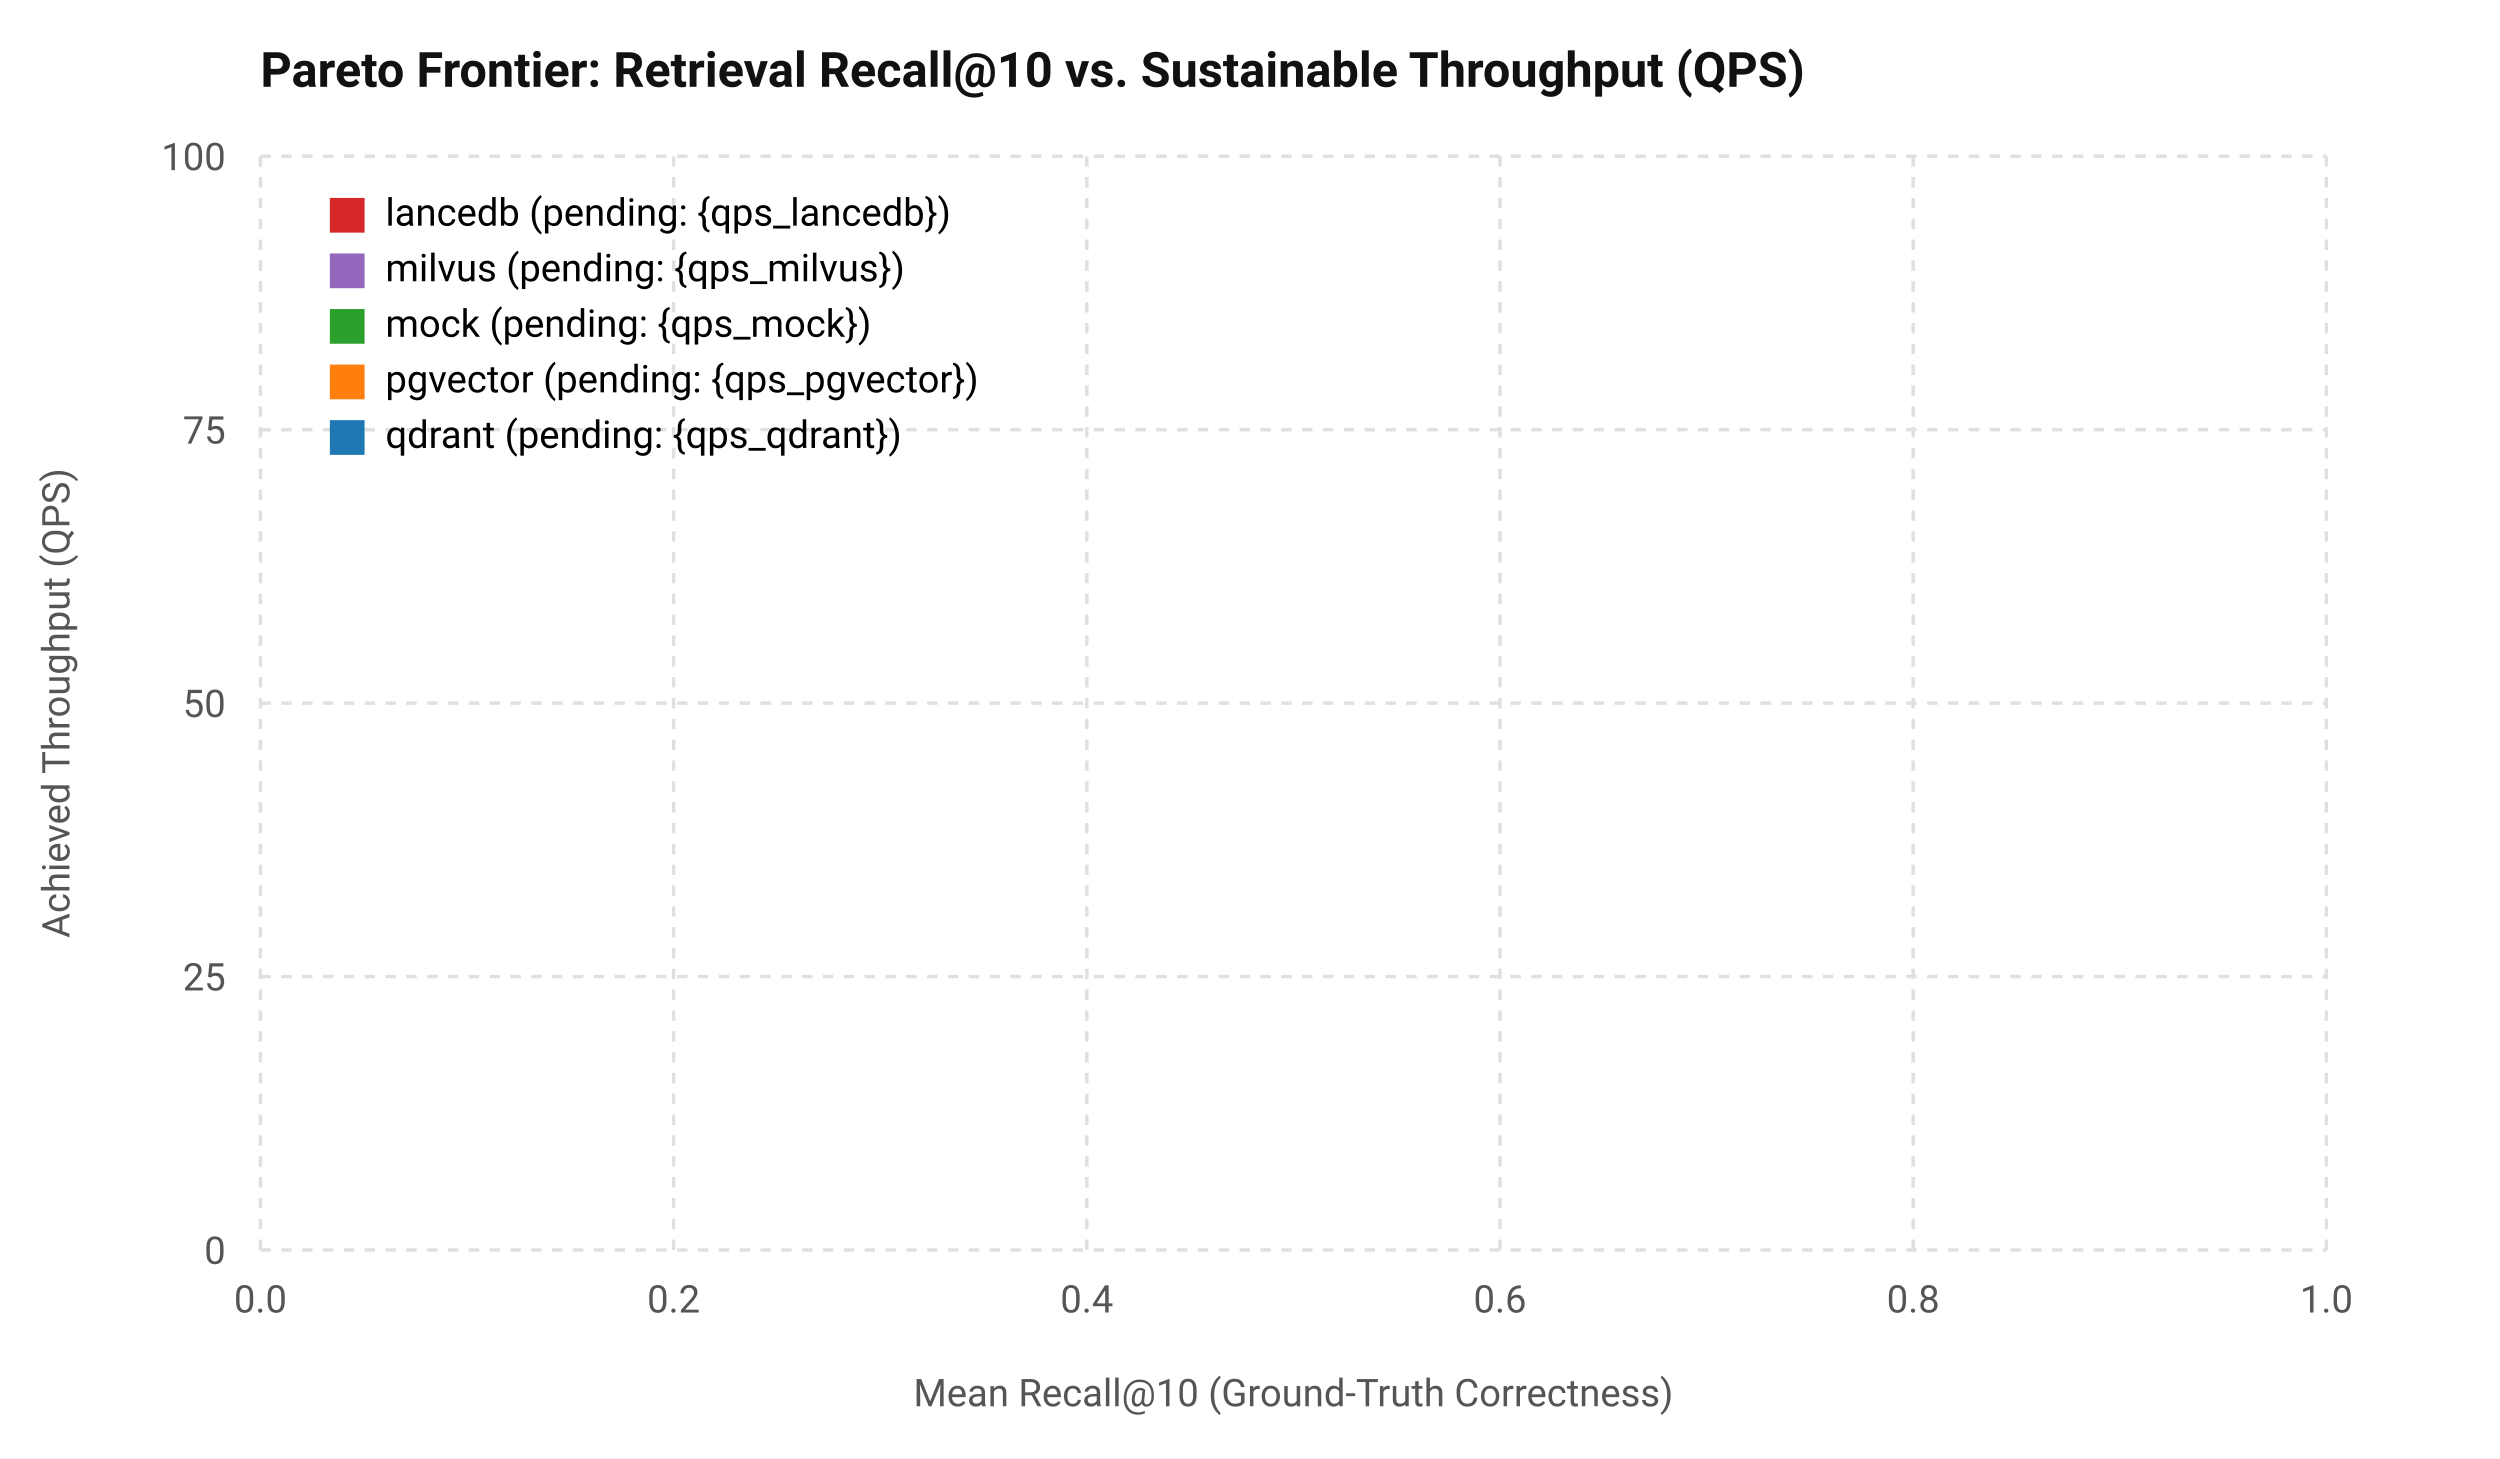
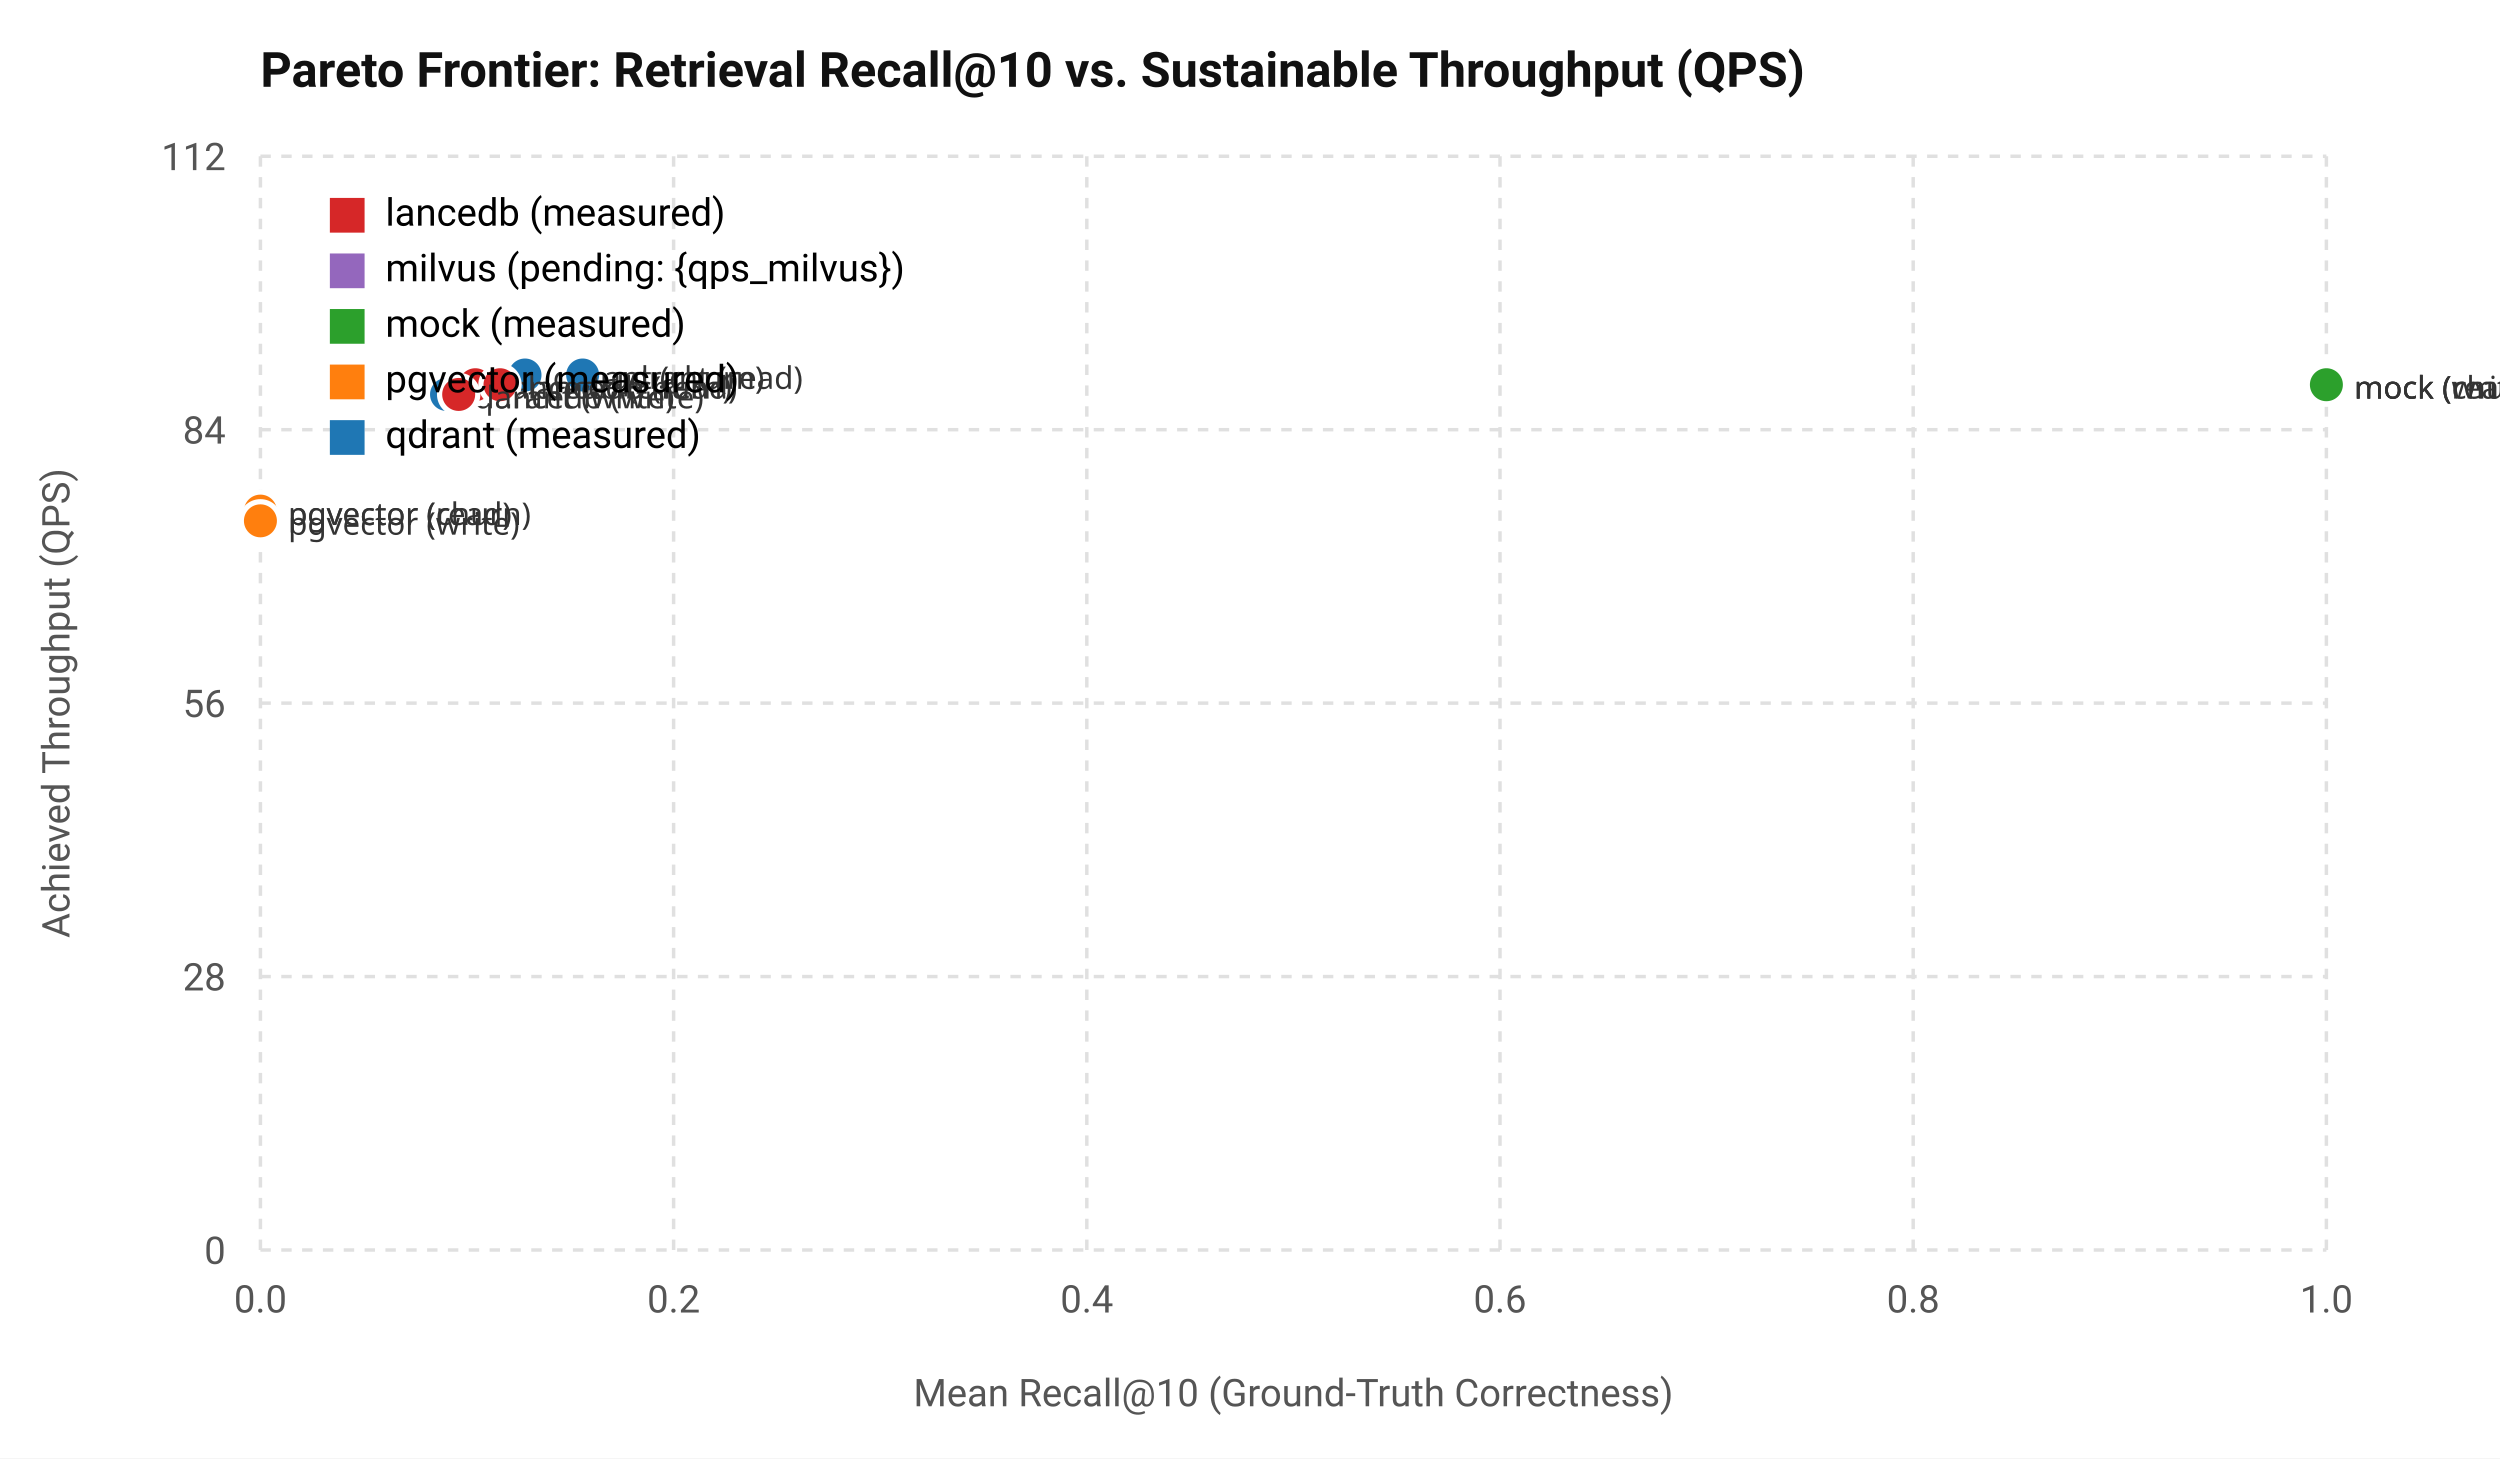
<svg xmlns="http://www.w3.org/2000/svg" viewBox="0 0 720 420" width="720" height="420">
  <style>
  .title { font-family: -apple-system, BlinkMacSystemFont, "Segoe UI", Roboto, sans-serif; font-size: 14px; font-weight: bold; fill: #111; }
  .axis { font-family: -apple-system, BlinkMacSystemFont, "Segoe UI", Roboto, sans-serif; font-size: 11px; fill: #555; }
  .grid { stroke: #e0e0e0; stroke-dasharray: 3,3; }
  .legend { font-family: -apple-system, BlinkMacSystemFont, "Segoe UI", Roboto, sans-serif; font-size: 11px; }
  .point { stroke-width: 1.5; stroke: #fff; }
</style>
  <rect width="720" height="420" fill="#ffffff" />
  <text x="75" y="25" class="title">Pareto Frontier: Retrieval Recall@10 vs. Sustainable Throughput (QPS)</text>
  <line x1="75.0" y1="45" x2="75.0" y2="360" class="grid" />
  <text x="75.0" y="378" text-anchor="middle" class="axis">0.0</text>
  <line x1="194.0" y1="45" x2="194.0" y2="360" class="grid" />
  <text x="194.0" y="378" text-anchor="middle" class="axis">0.2</text>
  <line x1="313.0" y1="45" x2="313.0" y2="360" class="grid" />
  <text x="313.0" y="378" text-anchor="middle" class="axis">0.4</text>
  <line x1="432.0" y1="45" x2="432.0" y2="360" class="grid" />
  <text x="432.0" y="378" text-anchor="middle" class="axis">0.6</text>
  <line x1="551.0" y1="45" x2="551.0" y2="360" class="grid" />
  <text x="551.0" y="378" text-anchor="middle" class="axis">0.8</text>
  <line x1="670.0" y1="45" x2="670.0" y2="360" class="grid" />
  <text x="670.0" y="378" text-anchor="middle" class="axis">1.0</text>
  <line x1="75" y1="360.0" x2="670" y2="360.0" class="grid" />
  <text x="65" y="364.0" text-anchor="end" class="axis">0</text>
  <line x1="75" y1="281.25" x2="670" y2="281.25" class="grid" />
-   <text x="65" y="285.25" text-anchor="end" class="axis">25</text>
+   <text x="65" y="285.25" text-anchor="end" class="axis">28</text>
  <line x1="75" y1="202.5" x2="670" y2="202.5" class="grid" />
-   <text x="65" y="206.5" text-anchor="end" class="axis">50</text>
+   <text x="65" y="206.5" text-anchor="end" class="axis">56</text>
  <line x1="75" y1="123.75" x2="670" y2="123.75" class="grid" />
-   <text x="65" y="127.75" text-anchor="end" class="axis">75</text>
+   <text x="65" y="127.75" text-anchor="end" class="axis">84</text>
  <line x1="75" y1="45.0" x2="670" y2="45.0" class="grid" />
-   <text x="65" y="49.0" text-anchor="end" class="axis">100</text>
+   <text x="65" y="49.0" text-anchor="end" class="axis">112</text>
+   <circle cx="670.0" cy="110.8" r="5.5" fill="#2ca02c" class="point" />
+   <text x="678.0" y="114.8" font-family="sans-serif" font-size="9" fill="#333">mock (churn)</text>
+   <circle cx="670.0" cy="110.8" r="5.5" fill="#2ca02c" class="point" />
+   <text x="678.0" y="114.8" font-family="sans-serif" font-size="9" fill="#333">mock (read)</text>
+   <circle cx="670.0" cy="110.8" r="5.5" fill="#2ca02c" class="point" />
+   <text x="678.0" y="114.8" font-family="sans-serif" font-size="9" fill="#333">mock (write)</text>
+   <circle cx="151.2" cy="108.0" r="5.5" fill="#1f77b4" class="point" />
+   <text x="159.2" y="112.0" font-family="sans-serif" font-size="9" fill="#333">qdrant (churn)</text>
+   <circle cx="167.8" cy="108.0" r="5.5" fill="#1f77b4" class="point" />
+   <text x="175.8" y="112.0" font-family="sans-serif" font-size="9" fill="#333">qdrant (read)</text>
+   <circle cx="128.6" cy="113.6" r="5.5" fill="#1f77b4" class="point" />
+   <text x="136.6" y="117.6" font-family="sans-serif" font-size="9" fill="#333">qdrant (write)</text>
+   <circle cx="75.0" cy="147.2" r="5.5" fill="#ff7f0e" class="point" />
+   <text x="83.0" y="151.2" font-family="sans-serif" font-size="9" fill="#333">pgvector (churn)</text>
+   <circle cx="75.0" cy="147.2" r="5.5" fill="#ff7f0e" class="point" />
+   <text x="83.0" y="151.2" font-family="sans-serif" font-size="9" fill="#333">pgvector (read)</text>
+   <circle cx="75.0" cy="150.0" r="5.5" fill="#ff7f0e" class="point" />
+   <text x="83.0" y="154.0" font-family="sans-serif" font-size="9" fill="#333">pgvector (write)</text>
+   <circle cx="136.9" cy="110.8" r="5.5" fill="#d62728" class="point" />
+   <text x="144.9" y="114.8" font-family="sans-serif" font-size="9" fill="#333">lancedb (churn)</text>
+   <circle cx="144.0" cy="110.8" r="5.5" fill="#d62728" class="point" />
+   <text x="152.0" y="114.8" font-family="sans-serif" font-size="9" fill="#333">lancedb (read)</text>
+   <circle cx="132.1" cy="113.6" r="5.5" fill="#d62728" class="point" />
+   <text x="140.1" y="117.6" font-family="sans-serif" font-size="9" fill="#333">lancedb (write)</text>
  <text x="372.5" y="405" text-anchor="middle" class="axis">Mean Recall@10 (Ground-Truth Correctness)</text>
  <text transform="rotate(-90)" x="-202.5" y="20" text-anchor="middle" class="axis">Achieved Throughput (QPS)</text>
  <rect x="95" y="57" width="10" height="10" fill="#d62728" />
-   <text x="111" y="65" class="legend">lancedb (pending: {qps_lancedb})</text>
+   <text x="111" y="65" class="legend">lancedb (measured)</text>
  <rect x="95" y="73" width="10" height="10" fill="#9467bd" />
  <text x="111" y="81" class="legend">milvus (pending: {qps_milvus})</text>
  <rect x="95" y="89" width="10" height="10" fill="#2ca02c" />
-   <text x="111" y="97" class="legend">mock (pending: {qps_mock})</text>
+   <text x="111" y="97" class="legend">mock (measured)</text>
  <rect x="95" y="105" width="10" height="10" fill="#ff7f0e" />
-   <text x="111" y="113" class="legend">pgvector (pending: {qps_pgvector})</text>
+   <text x="111" y="113" class="legend">pgvector (measured)</text>
  <rect x="95" y="121" width="10" height="10" fill="#1f77b4" />
-   <text x="111" y="129" class="legend">qdrant (pending: {qps_qdrant})</text>
+   <text x="111" y="129" class="legend">qdrant (measured)</text>
</svg>
